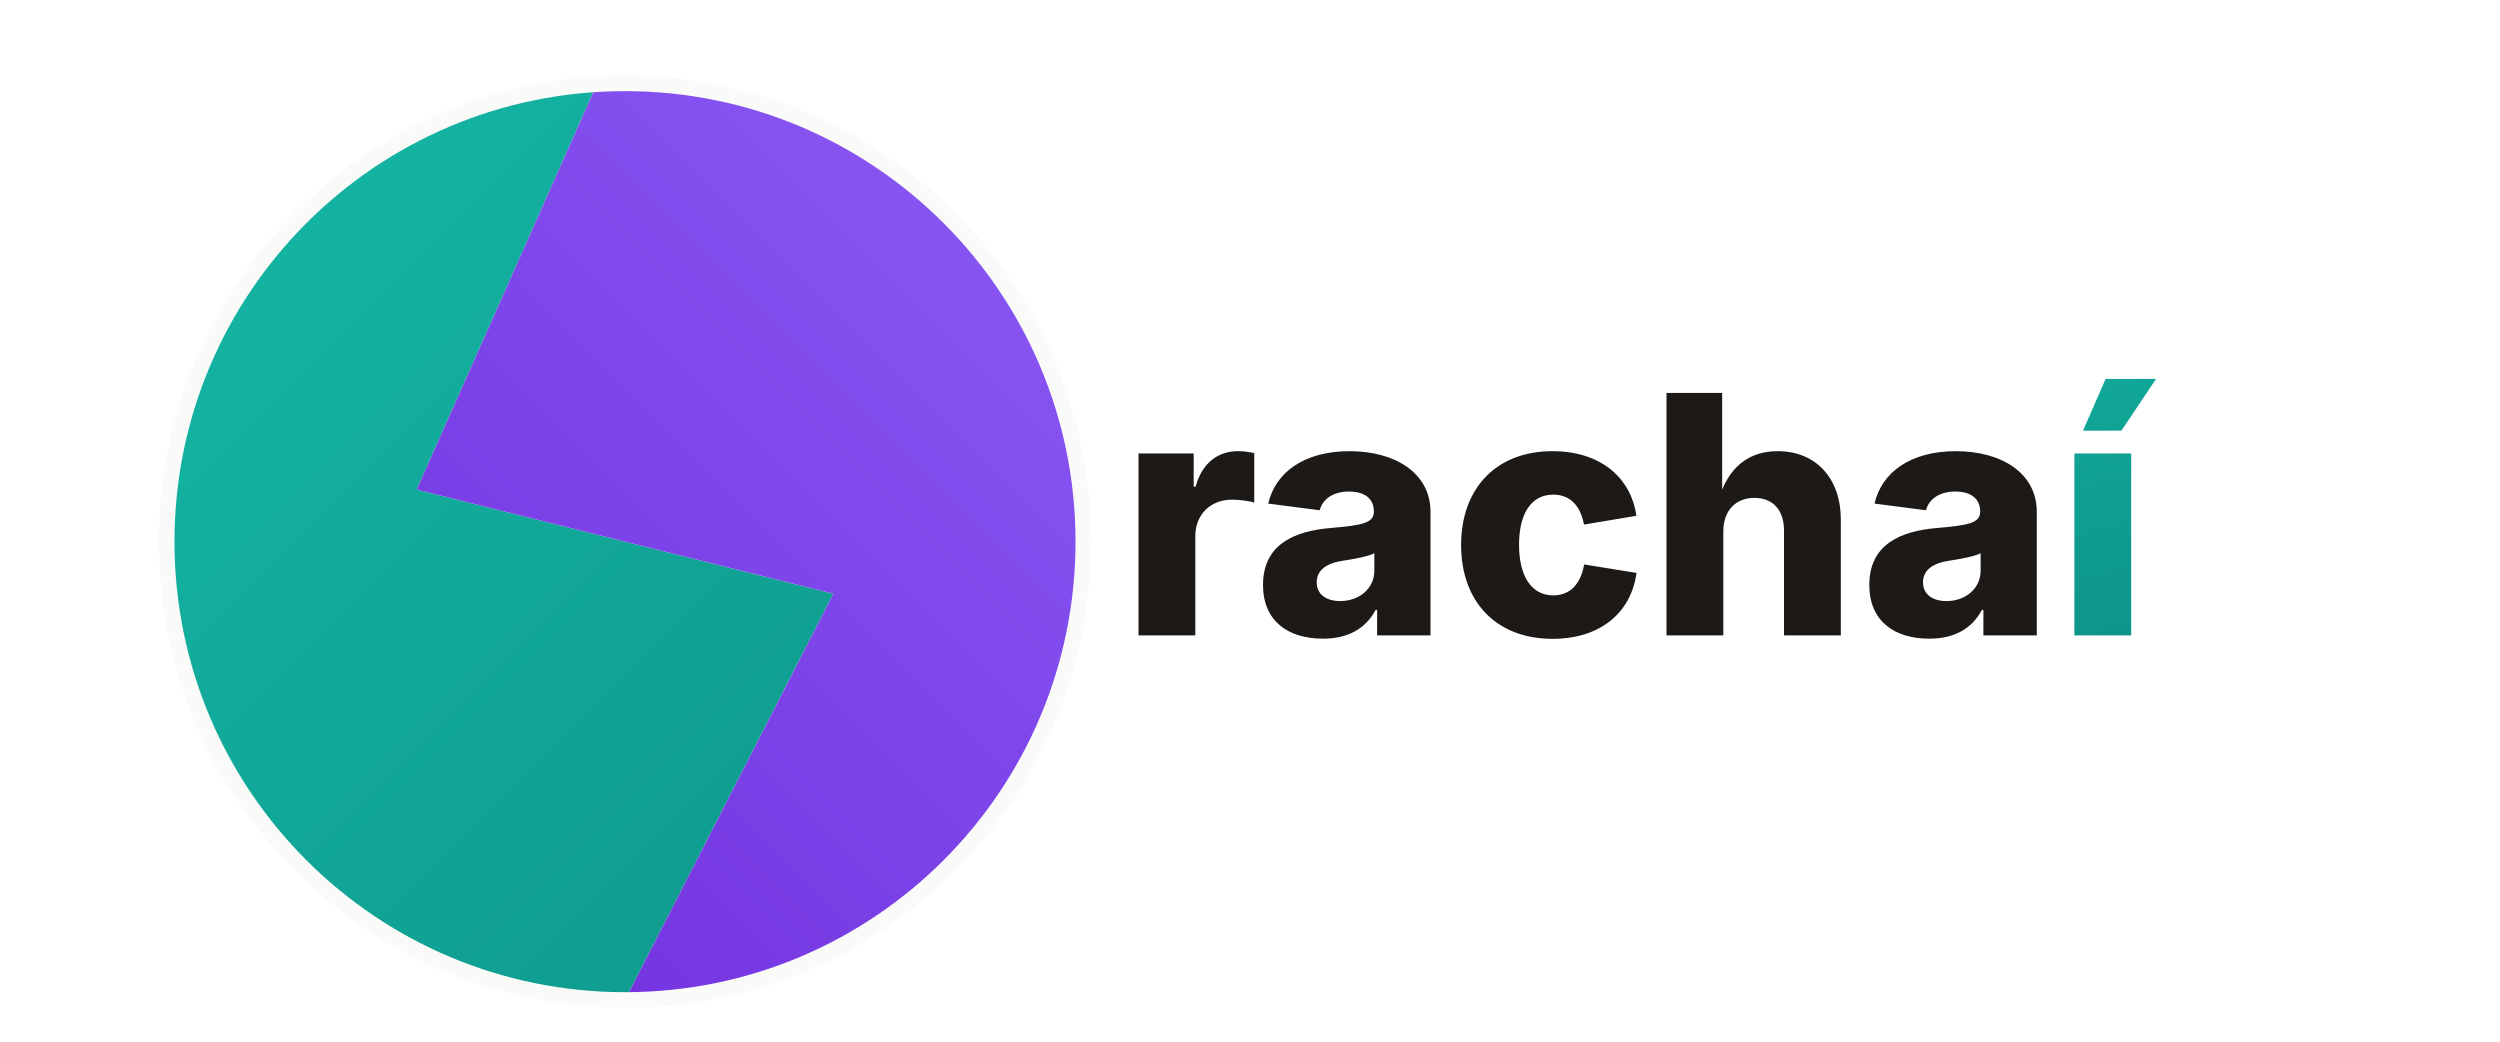
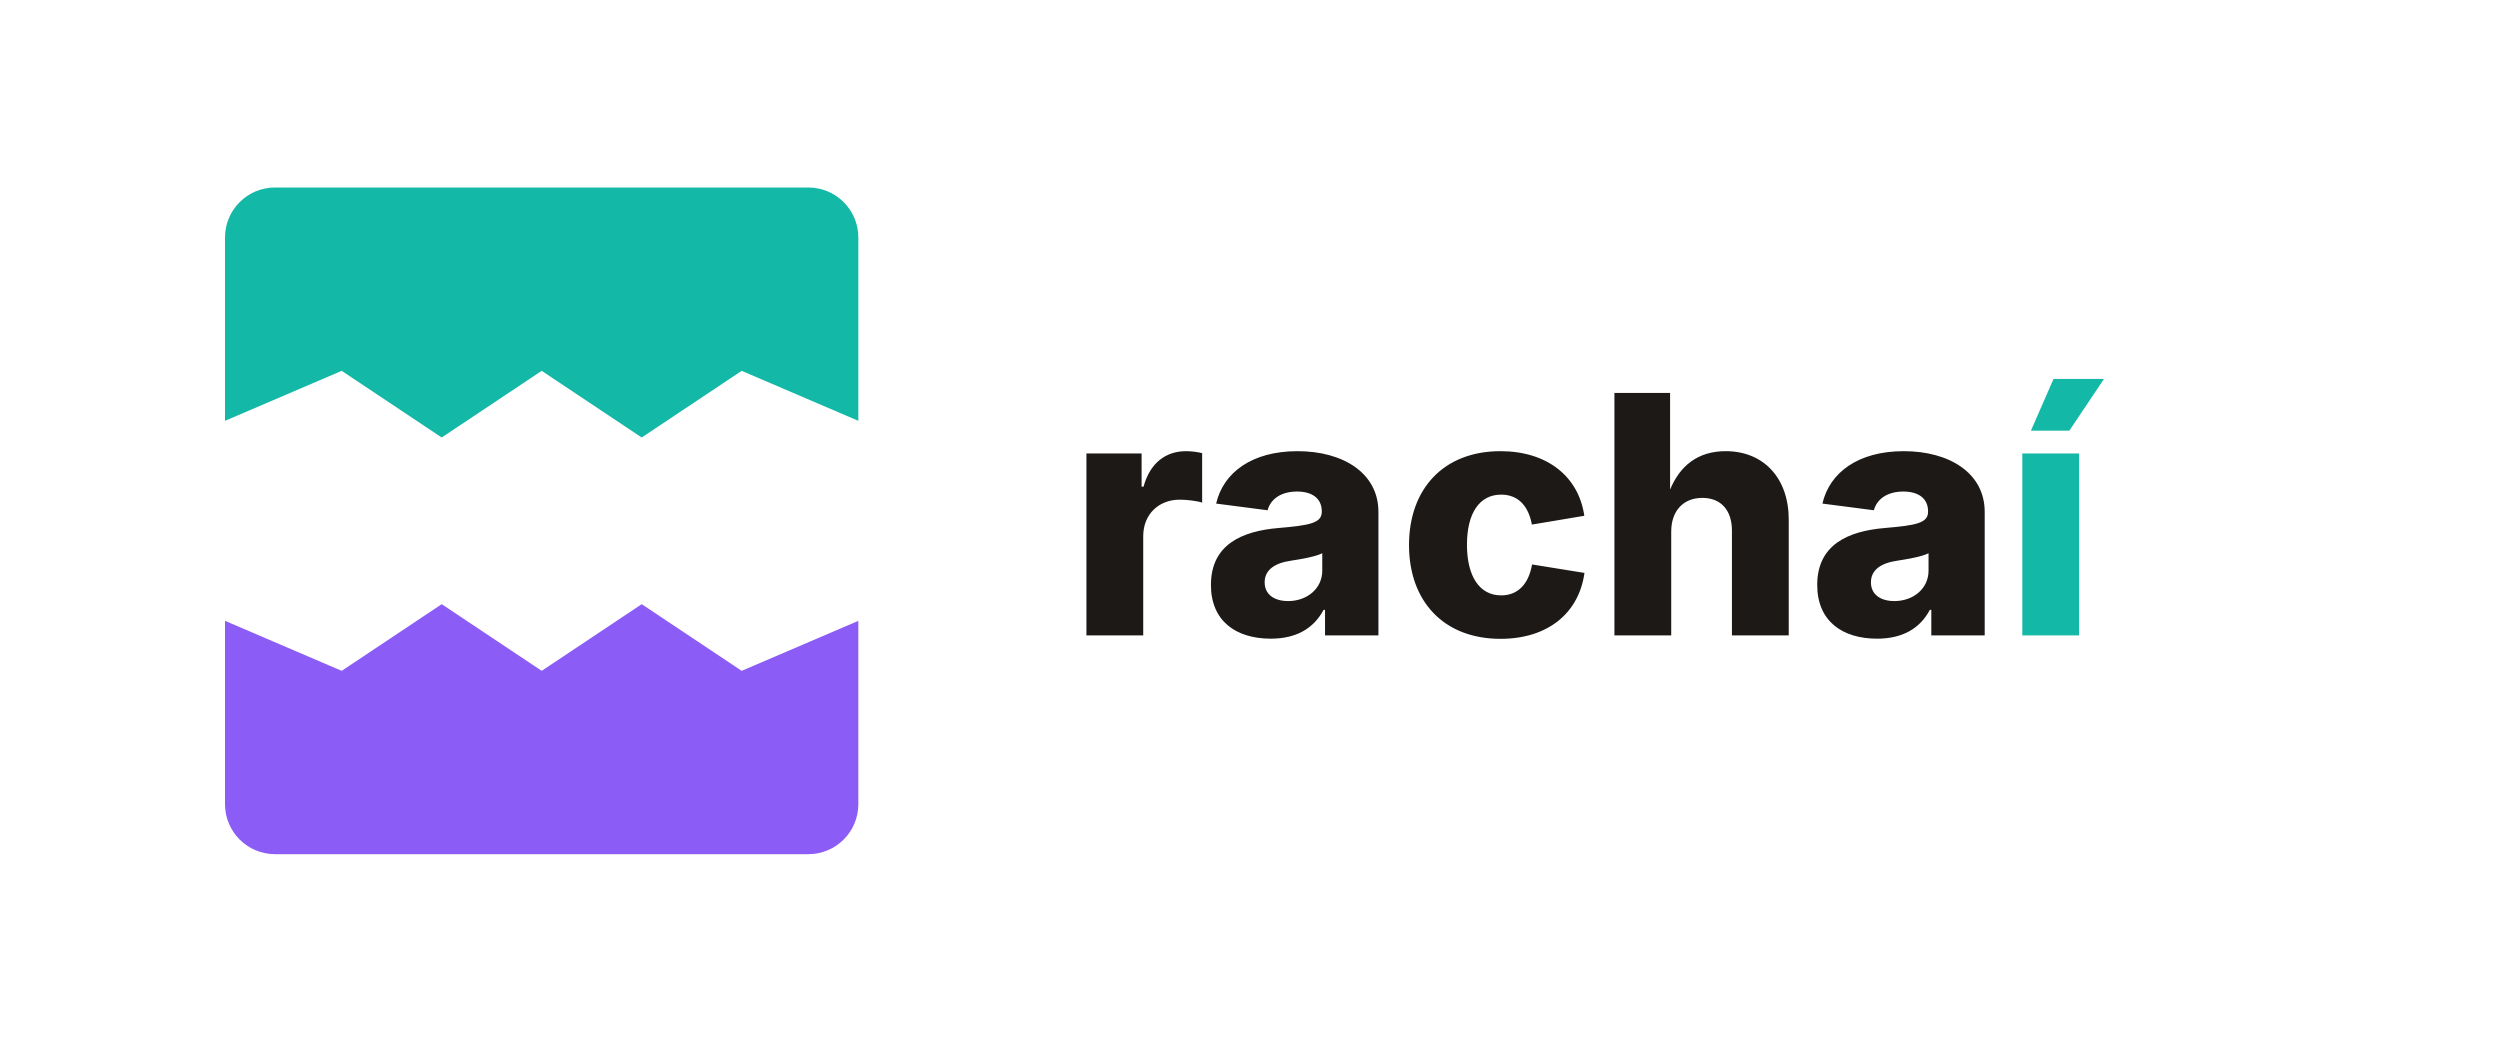
<svg xmlns="http://www.w3.org/2000/svg" viewBox="0 0 480 200">
-   <defs>
-     <linearGradient id="g1" x1="0%" y1="0%" x2="100%" y2="100%">
-       <stop offset="0%" stop-color="#14B8A6" />
-       <stop offset="100%" stop-color="#0D9488" />
-     </linearGradient>
-     <linearGradient id="g2" x1="100%" y1="0%" x2="0%" y2="100%">
-       <stop offset="0%" stop-color="#8B5CF6" />
-       <stop offset="100%" stop-color="#6D28D9" />
-     </linearGradient>
-     <clipPath id="crack-left">
-       <path d="M0 0 H100 L60 90 L140 110 L100 188 H0 Z" />
-     </clipPath>
-     <clipPath id="crack-right">
-       <path d="M200 0 H100 L60 90 L140 110 L100 188 H200 Z" />
-     </clipPath>
-   </defs>
-   <g transform="translate(20,4)">
-     <circle cx="100" cy="100" r="88" fill="url(#g1)" clip-path="url(#crack-left)" />
-     <circle cx="100" cy="100" r="88" fill="url(#g2)" clip-path="url(#crack-right)" />
-     <circle cx="100" cy="100" r="88" fill="none" stroke="#FAFAF9" stroke-width="3" />
+   <g transform="translate(24,20) scale(1.6)">
+     <path d="M18 10 H82 A6 6 0 0 1 88 16 V38 L74 32 L62 40 L50 32 L38 40 L26 32 L12 38 V16 A6 6 0 0 1 18 10 Z" fill="#14B8A6" />
+     <path d="M12 62 L26 68 L38 60 L50 68 L62 60 L74 68 L88 62 V84 A6 6 0 0 1 82 90 H18 A6 6 0 0 1 12 84 Z" fill="#8B5CF6" />
  </g>
-   <text x="215" y="122" font-family="Manrope, Inter, 'Segoe UI', sans-serif" font-weight="800" font-size="64" fill="#1C1917">
-     racha<tspan fill="url(#g1)">í</tspan>
+   <text x="205" y="122" font-family="Manrope, Inter, 'Segoe UI', sans-serif" font-weight="800" font-size="64" fill="#1C1917">
+     racha<tspan fill="#14B8A6">í</tspan>
  </text>
</svg>
